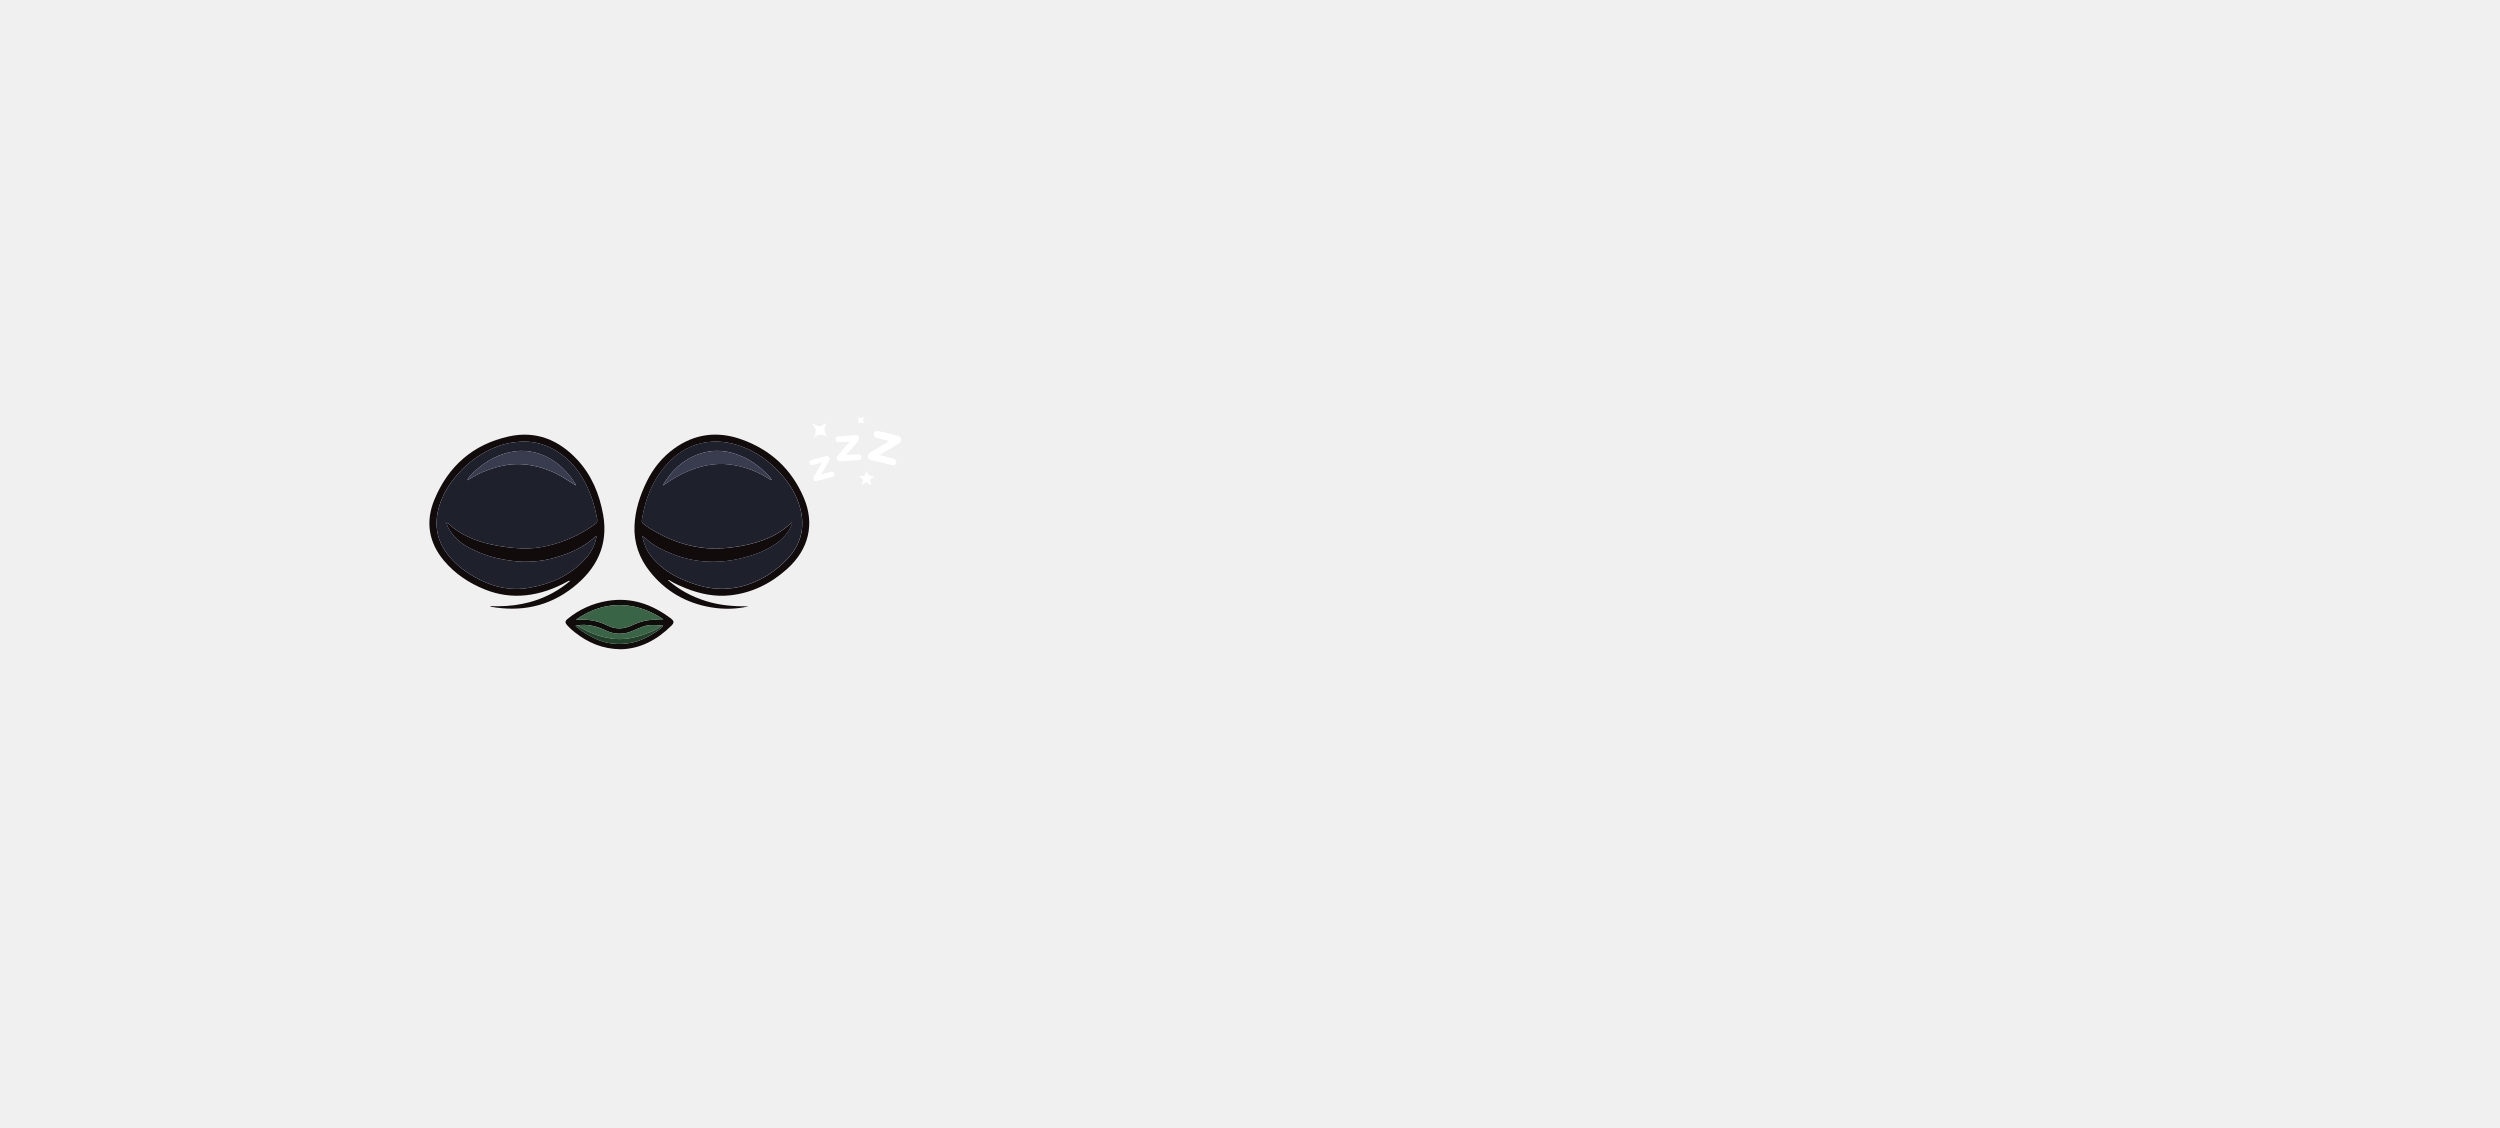
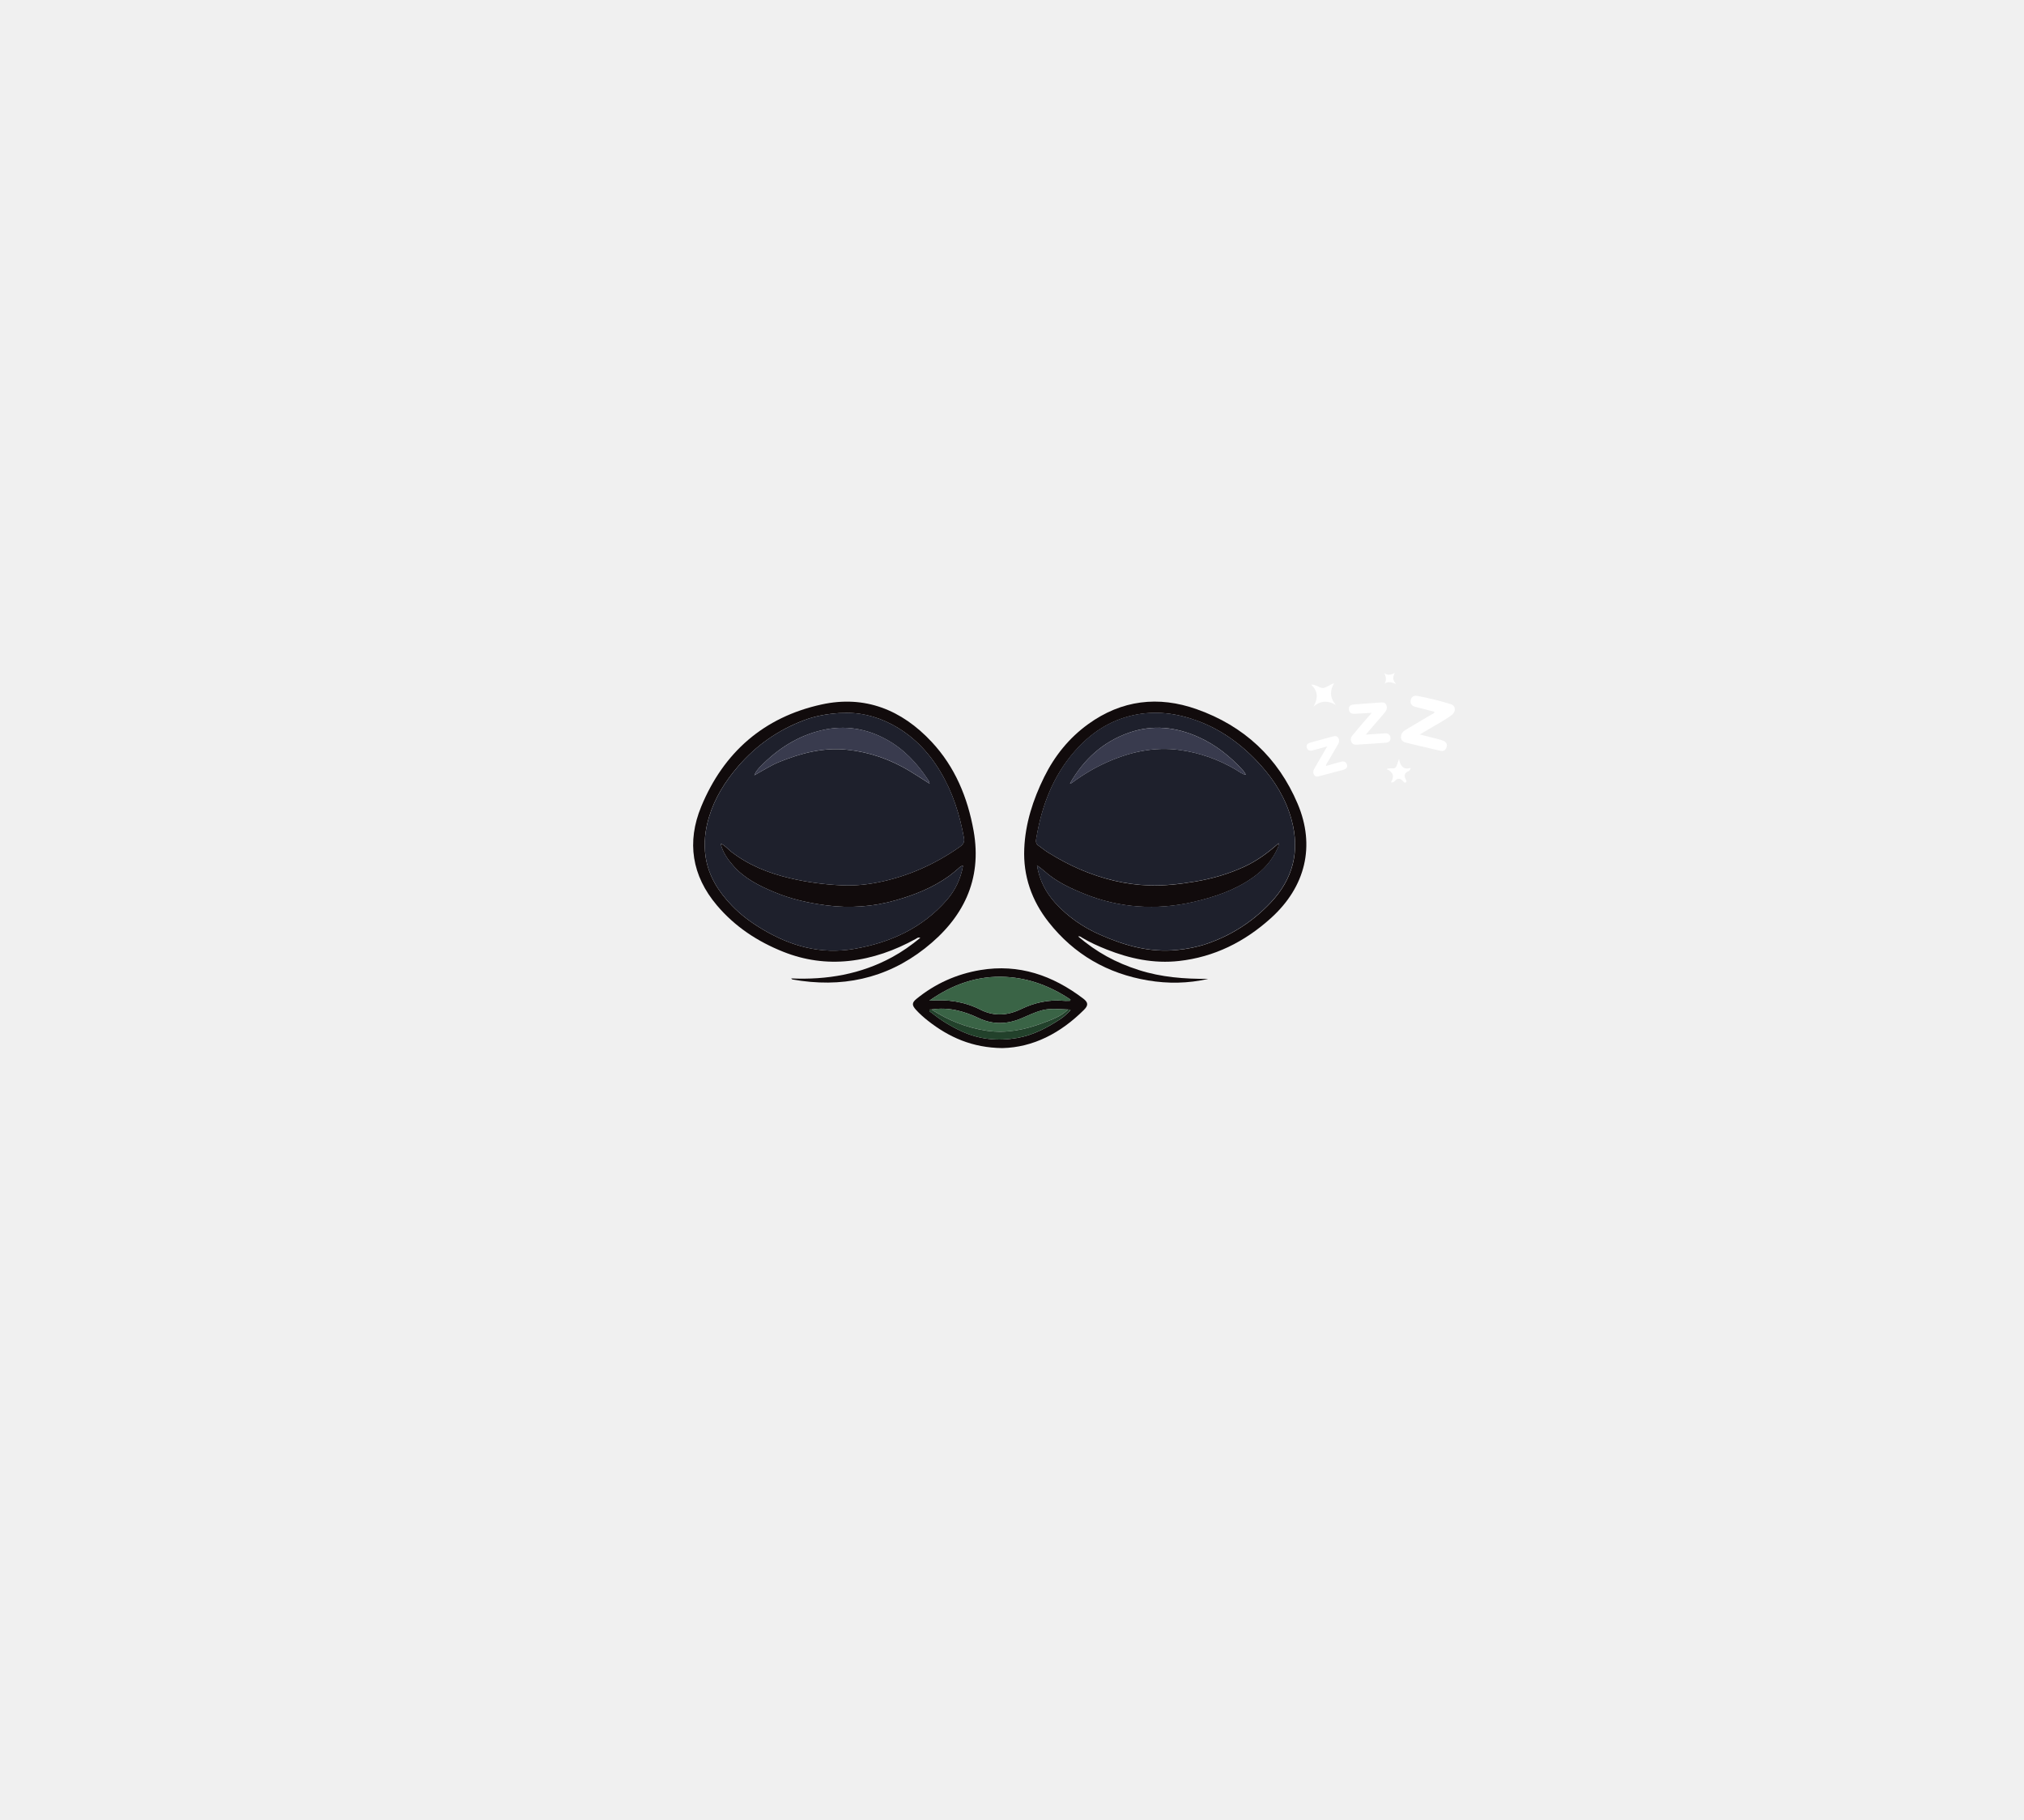
- <svg xmlns="http://www.w3.org/2000/svg" id="Sprite_Alien" viewBox="0 0 940.06 423.94">
+ <svg xmlns="http://www.w3.org/2000/svg" id="Sprite_Alien" viewBox="0 0 471.47 423.94">
  <defs>
    <style>
      .cls-1 {
        fill: #1e202c;
      }

      .cls-1, .cls-2, .cls-3, .cls-4, .cls-5, .cls-6 {
        stroke-width: 0px;
      }

      .cls-2 {
        fill: #22412b;
      }

      .cls-3 {
        fill: #110b0c;
      }

      .cls-4 {
        fill: #fff;
      }

      .cls-5 {
        fill: #3a6446;
      }

      .cls-6 {
        fill: #393b4e;
      }
    </style>
  </defs>
-   <g id="E5">
-     <g>
-       <path class="cls-3" d="M281.39,228.03c-4.64,1.06-9.31,1.13-13.97.35-9.43-1.58-17.23-6.06-23.15-13.58-3.93-4.99-5.96-10.74-5.68-17.12.25-5.88,2.04-11.4,4.63-16.66,2.43-4.93,5.8-9.12,10.27-12.35,7.79-5.62,16.34-6.63,25.27-3.47,10.99,3.89,18.95,11.26,23.51,22.02,4.16,9.81,1.86,19.35-6.24,26.66-6.1,5.51-13.18,9.06-21.41,9.97-5.83.65-11.42-.53-16.83-2.68-1.97-.78-3.9-1.65-5.72-2.74-.28-.16-.53-.43-.92-.29,4.31,3.67,8.7,6.09,14.16,7.83,5.23,1.67,10.62,2.08,16.08,2.04ZM297.87,196.39h0c.04.42-.07.8-.25,1.19-1.27,2.88-3.31,5.11-5.86,6.9-4.15,2.92-8.86,4.48-13.75,5.62-4.28,1-8.62,1.35-12.97,1.04-4.27-.31-8.44-1.3-12.42-2.91-3.35-1.35-6.63-2.88-9.36-5.34-.48-.43-1.02-.8-1.7-1.32.57,3.51,2.06,6.34,4.27,8.77,2.94,3.24,6.47,5.67,10.49,7.43,5.69,2.5,11.49,4.16,17.81,3.53,2.39-.24,4.71-.67,6.96-1.44,5.74-1.96,10.71-5.15,14.89-9.57,5.24-5.55,6.89-11.98,4.88-19.34-1.32-4.84-3.86-9.02-7.19-12.71-4.12-4.57-8.93-8.2-14.77-10.34-4.87-1.79-9.85-2.43-14.97-1.28-5.5,1.23-9.92,4.19-13.6,8.41-5.04,5.77-7.62,12.59-8.89,20.01-.11.62-.3,1.39.39,1.87.79.55,1.52,1.19,2.35,1.7,2.42,1.49,4.9,2.84,7.51,3.95,5.11,2.17,10.42,3.51,15.98,3.69,3.57.12,7.12-.29,10.64-.88,4.02-.67,7.89-1.78,11.6-3.5,2.97-1.38,5.56-3.3,7.98-5.46Z" />
-       <path class="cls-3" d="M184.29,227.91c8.36.37,16.24-.98,23.54-4.96,2.31-1.26,4.45-2.76,6.55-4.5-.56-.19-.79.11-1.07.26-4.87,2.69-10.04,4.54-15.58,5.13-5.23.55-10.34-.17-15.24-2.12-6.02-2.39-11.3-5.87-15.5-10.84-5.84-6.91-7.05-14.75-3.65-22.99,5.22-12.65,14.6-20.85,28.03-23.79,10.11-2.22,18.68,1.25,25.64,8.7,5.46,5.84,8.39,12.97,9.78,20.72,2.05,11.48-2.47,20.42-11.33,27.38-9.12,7.16-19.54,9.28-30.88,7.25-.06-.01-.11-.09-.29-.24ZM167.88,196.51c1.04.44,1.65,1.27,2.44,1.88,4.05,3.14,8.66,4.99,13.62,6.16,4.06.96,8.17,1.51,12.33,1.68,3.14.13,6.24-.23,9.29-.91,6.52-1.45,12.48-4.18,17.93-8,.66-.46,1.25-1.02,1.07-2.03-.98-5.5-2.64-10.75-5.53-15.57-2.79-4.66-6.47-8.45-11.3-10.99-3.81-2-7.86-2.93-12.23-2.63-2.85.2-5.59.67-8.25,1.68-6,2.27-11.08,5.83-15.29,10.7-3.05,3.54-5.47,7.38-6.82,11.88-.91,3.02-1.24,6.1-.78,9.22.67,4.48,3.01,8.12,6.07,11.32,2.06,2.16,4.46,3.93,7.02,5.47,6.65,4,13.73,6.01,21.52,4.66,8.41-1.46,15.85-4.82,21.56-11.36,1.97-2.26,3.25-4.94,3.79-7.98-.54,0-.78.35-1.09.61-.71.6-1.41,1.22-2.16,1.76-3.74,2.69-7.94,4.36-12.33,5.62-5.37,1.55-10.84,1.92-16.34,1.2-4.12-.54-8.2-1.46-12.05-3.08-3.51-1.47-6.93-3.16-9.51-6.1-1.31-1.5-2.49-3.11-2.97-5.19Z" />
-       <path class="cls-3" d="M233.49,244.14c-7-.08-12.44-2.52-17.35-6.38-1-.79-1.95-1.63-2.8-2.57-.94-1.04-.94-1.63.14-2.51,4.37-3.56,9.35-5.79,14.89-6.72,8.99-1.5,16.84,1.25,23.94,6.63,1.2.91,1.24,1.6.17,2.66-5.43,5.41-11.82,8.73-18.99,8.89ZM248.78,235.15c-2.07-.06-4.15-.36-6.2.22-1.58.45-3.06,1.15-4.56,1.8-3.36,1.45-6.71,1.56-10.04-.02-3.5-1.66-7.1-2.62-11-2-.15,0-.4-.03-.43.03-.21.43.24.56.45.73,2.15,1.74,4.5,3.17,7.02,4.33,4.17,1.92,8.53,2.31,12.99,1.53,3.69-.65,6.95-2.38,10.05-4.43.74-.49,1.4-1.11,2.04-1.73.58-.55,0-.43-.31-.45ZM249.29,233.12c.02-.1.04-.2.07-.29-4.56-3.05-9.55-4.98-15.08-5.27-6.58-.35-12.45,1.76-17.8,5.53,4.17-.35,8.14.2,11.88,2.09,3.16,1.6,6.28,1.42,9.45-.11,3.13-1.51,6.45-2.27,9.97-1.95.5.05,1.01,0,1.51,0Z" />
-       <path class="cls-4" d="M334.21,165.82c-1.53-.4-3.01-.78-4.48-1.16-.86-.22-1.3-.74-1.11-1.63.19-.89.89-1.05,1.65-.91,2.59.5,5.16,1.12,7.68,1.91,1.18.36,1.27,1.74.17,2.57-.89.67-1.87,1.22-2.83,1.8-1.46.88-2.94,1.73-4.56,2.68,1.58.4,3.02.77,4.45,1.14.39.1.79.21,1.15.39.56.28.83.76.65,1.38-.18.65-.62,1.05-1.32.92-.95-.18-1.88-.43-2.82-.65-1.7-.4-3.4-.79-5.1-1.22-.61-.15-1.29-.34-1.38-1.11-.1-.82.29-1.46.98-1.87,2.01-1.21,4.03-2.39,6.04-3.59.27-.16.63-.22.82-.63Z" />
-       <path class="cls-4" d="M318.17,171.12c1.63-.11,3-.19,4.38-.29.73-.05,1.25.19,1.34.99.09.84-.45,1.14-1.15,1.19-2.23.17-4.47.31-6.7.45-.51.03-.97-.08-1.23-.59-.27-.53-.18-1.04.16-1.47.79-.99,1.62-1.95,2.44-2.92.65-.76,1.31-1.5,2.12-2.43-1.34.07-2.47.13-3.59.2-.78.05-1.59.08-1.72-.94-.14-1.06.65-1.18,1.45-1.24,1.9-.14,3.8-.29,5.69-.42.59-.04,1.26-.15,1.56.55.3.68.07,1.3-.41,1.85-1.3,1.49-2.58,2.99-3.87,4.49-.11.13-.22.26-.48.57Z" />
-       <path class="cls-4" d="M309.14,173.87c-1.28.35-2.32.63-3.35.92-.63.18-1.15.03-1.37-.6-.24-.69.22-1.05.81-1.22,1.75-.49,3.51-.97,5.27-1.43.44-.12.92-.14,1.21.32.31.48.26,1.01-.01,1.48-.77,1.35-1.58,2.69-2.35,4.04-.18.31-.47.57-.47,1.04,1.16-.32,2.3-.63,3.42-.96.68-.2,1.23-.07,1.45.62.24.75-.29,1.09-.92,1.26-1.79.48-3.59.94-5.38,1.43-.49.13-.95.28-1.31-.22-.35-.48-.28-.98,0-1.47.85-1.48,1.71-2.96,2.57-4.44.11-.19.23-.38.46-.77Z" />
-       <path class="cls-4" d="M305.98,164.56c1.04-1.84,1.13-3.48-.57-5.09,1.27-.05,2,.91,2.84.78.82-.13,1.56-.77,2.53-1.14-1.03,1.77-1.04,3.41.38,5.08-1.84-1.03-3.5-1.04-5.17.37Z" />
-       <path class="cls-4" d="M328.62,178.87c-.12.56-.37.69-.59.79-.84.39-1.02.96-.61,1.8.1.21.38.57.03.79-.27.17-.49-.12-.65-.3-.62-.69-1.22-.73-1.88-.05-.19.19-.39.46-.91.31.88-1.31.53-2.36-1.02-3.06.84-.38,1.63.05,2.04-.33.41-.38.49-1.1.86-2.03.32,1.71,1.05,2.59,2.74,2.09Z" />
-       <path class="cls-4" d="M322.45,156.82c.85.57,1.62.38,2.46-.07-.47.85-.6,1.63.31,2.57-1.07-.37-1.86-.69-2.69-.06.47-.85.35-1.62-.08-2.44Z" />
-       <path class="cls-1" d="M297.87,196.39c-2.43,2.16-5.01,4.08-7.98,5.46-3.71,1.72-7.58,2.83-11.6,3.5-3.52.58-7.07,1-10.64.88-5.56-.19-10.87-1.53-15.98-3.69-2.61-1.11-5.09-2.46-7.51-3.95-.83-.51-1.55-1.15-2.35-1.7-.68-.47-.49-1.25-.39-1.87,1.28-7.41,3.86-14.24,8.89-20.01,3.68-4.22,8.1-7.18,13.6-8.41,5.12-1.14,10.1-.5,14.97,1.28,5.84,2.14,10.65,5.78,14.77,10.34,3.33,3.69,5.87,7.87,7.19,12.71,2.01,7.36.36,13.79-4.88,19.34-4.18,4.42-9.15,7.61-14.89,9.57-2.25.77-4.57,1.2-6.96,1.44-6.32.63-12.13-1.04-17.81-3.53-4.02-1.77-7.55-4.2-10.49-7.43-2.21-2.43-3.7-5.26-4.27-8.77.68.53,1.22.89,1.7,1.32,2.73,2.47,6.01,3.99,9.36,5.34,3.98,1.61,8.15,2.6,12.42,2.91,4.35.31,8.69-.04,12.97-1.04,4.89-1.14,9.6-2.7,13.75-5.62,2.54-1.79,4.58-4.02,5.86-6.9.17-.39.28-.77.25-1.19.02-.03.03-.06.05-.09-.02.03-.03.06-.05.09ZM249.23,182.5c.14-.04.31-.04.42-.12,2.58-1.91,5.32-3.56,8.25-4.86,5.39-2.39,11.01-3.63,16.91-2.82,4.64.64,9.01,2.19,13.07,4.57.76.45,1.45,1.07,2.37,1.21.03.02.06.04.09.06-.03-.02-.06-.03-.1-.05-.23-.34-.41-.71-.68-1.01-2.98-3.29-6.38-6.01-10.47-7.83-5.23-2.32-10.59-2.89-16.03-1-6.13,2.12-10.63,6.25-13.82,11.85-.02.03-.03.06-.05.09.02-.03.03-.06.05-.09Z" />
-       <path class="cls-1" d="M167.88,196.51c.48,2.08,1.66,3.68,2.97,5.19,2.57,2.94,5.99,4.63,9.51,6.1,3.85,1.62,7.93,2.54,12.05,3.08,5.5.72,10.97.35,16.34-1.2,4.39-1.26,8.6-2.93,12.33-5.62.75-.54,1.45-1.16,2.16-1.76.31-.26.55-.61,1.09-.61-.54,3.04-1.82,5.72-3.79,7.98-5.71,6.54-13.15,9.9-21.56,11.36-7.79,1.36-14.87-.66-21.52-4.66-2.56-1.54-4.96-3.31-7.02-5.47-3.06-3.2-5.41-6.84-6.07-11.32-.47-3.12-.13-6.19.78-9.22,1.35-4.5,3.77-8.34,6.82-11.88,4.2-4.88,9.29-8.43,15.29-10.7,2.65-1.01,5.4-1.48,8.25-1.68,4.37-.31,8.42.63,12.23,2.63,4.83,2.54,8.51,6.33,11.3,10.99,2.89,4.81,4.55,10.07,5.53,15.57.18,1.02-.41,1.57-1.07,2.03-5.46,3.82-11.42,6.55-17.93,8-3.05.68-6.16,1.04-9.29.91-4.16-.17-8.26-.72-12.33-1.68-4.95-1.17-9.57-3.02-13.62-6.16-.78-.61-1.39-1.44-2.44-1.88ZM216.51,182.51s.07.06.1.09c-.03-.03-.06-.07-.09-.1-.01-.35-.2-.64-.39-.91-2.52-3.81-5.58-7.09-9.61-9.31-4.7-2.6-9.75-3.41-14.99-2.2-5.63,1.29-10.33,4.31-14.34,8.42-.54.55-1.08,1.12-1.48,2.09,2.07-1.14,3.84-2.3,5.81-3.1,5.08-2.06,10.26-3.43,15.84-2.84,5.25.55,10.06,2.26,14.55,4.96,1.55.94,3.06,1.94,4.59,2.91Z" />
-       <path class="cls-5" d="M249.29,233.12c-.5,0-1.01.04-1.51,0-3.52-.33-6.83.44-9.97,1.95-3.16,1.53-6.29,1.7-9.45.11-3.74-1.89-7.71-2.44-11.88-2.09,5.35-3.77,11.22-5.88,17.8-5.53,5.53.3,10.52,2.22,15.08,5.27-.02.1-.04.2-.07.29Z" />
-       <path class="cls-5" d="M216.97,235.15c3.9-.62,7.51.35,11,2,3.33,1.58,6.68,1.47,10.04.02,1.5-.65,2.98-1.35,4.56-1.8,2.05-.58,4.13-.28,6.2-.22-1.62,1.64-3.74,2.35-5.83,3.13-4.23,1.59-8.52,2.49-13.09,1.81-4.69-.69-8.94-2.39-12.88-4.95Z" />
-       <path class="cls-2" d="M216.97,235.15c3.94,2.56,8.2,4.26,12.88,4.95,4.57.67,8.86-.22,13.09-1.81,2.09-.78,4.21-1.49,5.83-3.13.3.02.89-.1.31.45-.64.62-1.3,1.24-2.04,1.73-3.09,2.05-6.36,3.79-10.05,4.43-4.45.78-8.82.39-12.99-1.53-2.52-1.16-4.86-2.59-7.02-4.33-.21-.17-.65-.29-.45-.73.03-.06.28-.02.43-.03Z" />
-       <path class="cls-6" d="M290.25,180.49c-.92-.14-1.61-.76-2.37-1.21-4.06-2.39-8.42-3.93-13.07-4.57-5.91-.82-11.53.43-16.91,2.82-2.93,1.3-5.68,2.95-8.25,4.86-.11.08-.28.08-.42.12h0c3.19-5.59,7.69-9.73,13.82-11.85,5.44-1.88,10.81-1.32,16.03,1,4.09,1.82,7.5,4.53,10.47,7.83.27.3.46.67.68,1.01h0Z" />
-       <path class="cls-3" d="M297.87,196.39s.03-.06.05-.09c-.02.03-.03.06-.05.09h0Z" />
-       <path class="cls-6" d="M249.23,182.5s-.03.06-.05.09c.02-.03.03-.06.05-.09,0,0,0,0,0,0Z" />
-       <path class="cls-6" d="M290.25,180.49s.06.03.1.05c-.03-.02-.06-.04-.09-.06,0,0,0,0,0,0Z" />
-       <path class="cls-6" d="M216.51,182.51c-1.53-.97-3.04-1.98-4.59-2.91-4.49-2.71-9.3-4.41-14.55-4.96-5.58-.59-10.76.78-15.84,2.84-1.97.8-3.74,1.95-5.81,3.1.39-.96.94-1.54,1.48-2.09,4.02-4.1,8.71-7.12,14.34-8.42,5.24-1.2,10.28-.39,14.99,2.2,4.03,2.23,7.09,5.51,9.61,9.31.18.28.37.56.39.91h0Z" />
-       <path class="cls-6" d="M216.52,182.5s.06.07.09.1c-.03-.03-.07-.06-.1-.09,0,0,0,0,0,0Z" />
+   <g id="Faces_ALIEN">
+     <g id="E5">
+       <g>
+         <path class="cls-3" d="M281.39,228.03c-4.64,1.06-9.31,1.13-13.97.35-9.43-1.58-17.23-6.06-23.15-13.58-3.93-4.99-5.96-10.74-5.68-17.12.25-5.88,2.04-11.4,4.63-16.66,2.43-4.93,5.8-9.12,10.27-12.35,7.79-5.62,16.34-6.63,25.27-3.47,10.99,3.89,18.95,11.26,23.51,22.02,4.16,9.81,1.86,19.35-6.24,26.66-6.1,5.51-13.18,9.06-21.41,9.97-5.83.65-11.42-.53-16.83-2.68-1.97-.78-3.9-1.65-5.72-2.74-.28-.16-.53-.43-.92-.29,4.31,3.67,8.7,6.09,14.16,7.83,5.23,1.67,10.62,2.08,16.08,2.04ZM297.87,196.39h0c.04.42-.07.8-.25,1.19-1.27,2.88-3.31,5.11-5.86,6.9-4.15,2.92-8.86,4.48-13.75,5.62-4.28,1-8.62,1.35-12.97,1.04-4.27-.31-8.44-1.3-12.42-2.91-3.35-1.35-6.63-2.88-9.36-5.34-.48-.43-1.02-.8-1.7-1.32.57,3.51,2.06,6.34,4.27,8.77,2.94,3.24,6.47,5.67,10.49,7.43,5.69,2.5,11.49,4.16,17.81,3.53,2.39-.24,4.71-.67,6.96-1.44,5.74-1.96,10.71-5.15,14.89-9.57,5.24-5.55,6.89-11.98,4.88-19.34-1.32-4.84-3.86-9.02-7.19-12.71-4.12-4.57-8.93-8.2-14.77-10.34-4.87-1.79-9.85-2.43-14.97-1.28-5.5,1.23-9.92,4.19-13.6,8.41-5.04,5.77-7.62,12.59-8.89,20.01-.11.62-.3,1.39.39,1.87.79.55,1.52,1.19,2.35,1.7,2.42,1.49,4.9,2.84,7.51,3.95,5.11,2.17,10.42,3.51,15.98,3.69,3.57.12,7.12-.29,10.64-.88,4.02-.67,7.89-1.78,11.6-3.5,2.97-1.38,5.56-3.3,7.98-5.46Z" />
+         <path class="cls-3" d="M184.29,227.91c8.36.37,16.24-.98,23.54-4.96,2.31-1.26,4.45-2.76,6.55-4.5-.56-.19-.79.11-1.07.26-4.87,2.69-10.04,4.54-15.58,5.13-5.23.55-10.34-.17-15.24-2.12-6.02-2.39-11.3-5.87-15.5-10.84-5.84-6.91-7.05-14.75-3.65-22.99,5.22-12.65,14.6-20.85,28.03-23.79,10.11-2.22,18.68,1.25,25.64,8.7,5.46,5.84,8.39,12.97,9.78,20.72,2.05,11.48-2.47,20.42-11.33,27.38-9.12,7.16-19.54,9.28-30.88,7.25-.06-.01-.11-.09-.29-.24ZM167.88,196.51c1.04.44,1.65,1.27,2.44,1.88,4.05,3.14,8.66,4.99,13.62,6.16,4.06.96,8.17,1.51,12.33,1.68,3.14.13,6.24-.23,9.29-.91,6.52-1.45,12.48-4.18,17.93-8,.66-.46,1.25-1.02,1.07-2.03-.98-5.5-2.64-10.75-5.53-15.57-2.79-4.66-6.47-8.45-11.3-10.99-3.81-2-7.86-2.93-12.23-2.63-2.85.2-5.59.67-8.25,1.68-6,2.27-11.08,5.83-15.29,10.7-3.05,3.54-5.47,7.38-6.82,11.88-.91,3.02-1.24,6.1-.78,9.22.67,4.48,3.01,8.12,6.07,11.32,2.06,2.16,4.46,3.93,7.02,5.47,6.65,4,13.73,6.01,21.52,4.66,8.41-1.46,15.85-4.82,21.56-11.36,1.97-2.26,3.25-4.94,3.79-7.98-.54,0-.78.35-1.09.61-.71.6-1.41,1.22-2.16,1.76-3.74,2.69-7.94,4.36-12.33,5.62-5.37,1.55-10.84,1.92-16.34,1.2-4.12-.54-8.2-1.46-12.05-3.08-3.51-1.47-6.93-3.16-9.51-6.1-1.31-1.5-2.49-3.11-2.97-5.19Z" />
+         <path class="cls-3" d="M233.49,244.14c-7-.08-12.44-2.52-17.35-6.38-1-.79-1.95-1.63-2.8-2.57-.94-1.04-.94-1.63.14-2.51,4.37-3.56,9.35-5.79,14.89-6.72,8.99-1.5,16.84,1.25,23.94,6.63,1.2.91,1.24,1.6.17,2.66-5.43,5.41-11.82,8.73-18.99,8.89ZM248.78,235.15c-2.07-.06-4.15-.36-6.2.22-1.58.45-3.06,1.15-4.56,1.8-3.36,1.45-6.71,1.56-10.04-.02-3.5-1.66-7.1-2.62-11-2-.15,0-.4-.03-.43.03-.21.43.24.56.45.73,2.15,1.74,4.5,3.17,7.02,4.33,4.17,1.92,8.53,2.31,12.99,1.53,3.69-.65,6.95-2.38,10.05-4.43.74-.49,1.4-1.11,2.04-1.73.58-.55,0-.43-.31-.45ZM249.29,233.12c.02-.1.04-.2.07-.29-4.56-3.05-9.55-4.98-15.08-5.27-6.58-.35-12.45,1.76-17.8,5.53,4.17-.35,8.14.2,11.88,2.09,3.16,1.6,6.28,1.42,9.45-.11,3.13-1.51,6.45-2.27,9.97-1.95.5.05,1.01,0,1.51,0Z" />
+         <path class="cls-4" d="M334.21,165.82c-1.53-.4-3.01-.78-4.48-1.16-.86-.22-1.3-.74-1.11-1.63.19-.89.89-1.05,1.65-.91,2.59.5,5.16,1.12,7.68,1.91,1.18.36,1.27,1.74.17,2.57-.89.67-1.87,1.22-2.83,1.8-1.46.88-2.94,1.73-4.56,2.68,1.58.4,3.02.77,4.45,1.14.39.1.79.21,1.15.39.56.28.83.76.65,1.38-.18.65-.62,1.05-1.32.92-.95-.18-1.88-.43-2.82-.65-1.7-.4-3.4-.79-5.1-1.22-.61-.15-1.29-.34-1.38-1.11-.1-.82.29-1.46.98-1.87,2.01-1.21,4.03-2.39,6.04-3.59.27-.16.63-.22.82-.63Z" />
+         <path class="cls-4" d="M318.17,171.12c1.63-.11,3-.19,4.38-.29.73-.05,1.25.19,1.34.99.09.84-.45,1.14-1.15,1.19-2.23.17-4.47.31-6.7.45-.51.03-.97-.08-1.23-.59-.27-.53-.18-1.04.16-1.47.79-.99,1.62-1.95,2.44-2.92.65-.76,1.31-1.5,2.12-2.43-1.34.07-2.47.13-3.59.2-.78.05-1.59.08-1.72-.94-.14-1.06.65-1.18,1.45-1.24,1.9-.14,3.8-.29,5.69-.42.59-.04,1.26-.15,1.56.55.3.68.07,1.3-.41,1.85-1.3,1.49-2.58,2.99-3.87,4.49-.11.13-.22.26-.48.57Z" />
+         <path class="cls-4" d="M309.14,173.87c-1.28.35-2.32.63-3.35.92-.63.18-1.15.03-1.37-.6-.24-.69.22-1.05.81-1.22,1.75-.49,3.51-.97,5.27-1.43.44-.12.92-.14,1.21.32.31.48.26,1.01-.01,1.48-.77,1.35-1.58,2.69-2.35,4.04-.18.31-.47.57-.47,1.04,1.16-.32,2.3-.63,3.42-.96.68-.2,1.23-.07,1.45.62.24.75-.29,1.09-.92,1.26-1.79.48-3.59.94-5.38,1.43-.49.13-.95.28-1.31-.22-.35-.48-.28-.98,0-1.47.85-1.48,1.71-2.96,2.57-4.44.11-.19.23-.38.46-.77Z" />
+         <path class="cls-4" d="M305.98,164.56c1.04-1.84,1.13-3.48-.57-5.09,1.27-.05,2,.91,2.84.78.82-.13,1.56-.77,2.53-1.14-1.03,1.77-1.04,3.41.38,5.08-1.84-1.03-3.5-1.04-5.17.37Z" />
+         <path class="cls-4" d="M328.62,178.87c-.12.56-.37.69-.59.79-.84.39-1.02.96-.61,1.8.1.21.38.57.03.79-.27.17-.49-.12-.65-.3-.62-.69-1.22-.73-1.88-.05-.19.19-.39.46-.91.31.88-1.31.53-2.36-1.02-3.06.84-.38,1.63.05,2.04-.33.41-.38.49-1.1.86-2.03.32,1.71,1.05,2.59,2.74,2.09Z" />
+         <path class="cls-4" d="M322.45,156.82c.85.57,1.62.38,2.46-.07-.47.85-.6,1.63.31,2.57-1.07-.37-1.86-.69-2.69-.06.47-.85.35-1.62-.08-2.44Z" />
+         <path class="cls-1" d="M297.87,196.39c-2.43,2.16-5.01,4.08-7.98,5.46-3.71,1.72-7.58,2.83-11.6,3.5-3.52.58-7.07,1-10.64.88-5.56-.19-10.87-1.53-15.98-3.69-2.61-1.11-5.09-2.46-7.51-3.95-.83-.51-1.55-1.15-2.35-1.7-.68-.47-.49-1.25-.39-1.87,1.28-7.41,3.86-14.24,8.89-20.01,3.68-4.22,8.1-7.18,13.6-8.41,5.12-1.14,10.1-.5,14.97,1.28,5.84,2.14,10.65,5.78,14.77,10.34,3.33,3.69,5.87,7.87,7.19,12.71,2.01,7.36.36,13.79-4.88,19.34-4.18,4.42-9.15,7.61-14.89,9.57-2.25.77-4.57,1.2-6.96,1.44-6.32.63-12.13-1.04-17.81-3.53-4.02-1.77-7.55-4.2-10.49-7.43-2.21-2.43-3.7-5.26-4.27-8.77.68.53,1.22.89,1.7,1.32,2.73,2.47,6.01,3.99,9.36,5.34,3.98,1.61,8.15,2.6,12.42,2.91,4.35.31,8.69-.04,12.97-1.04,4.89-1.14,9.6-2.7,13.75-5.62,2.54-1.79,4.58-4.02,5.86-6.9.17-.39.28-.77.25-1.19.02-.03.03-.06.05-.09-.02.03-.03.06-.05.09ZM249.23,182.5c.14-.04.31-.04.42-.12,2.58-1.91,5.32-3.56,8.25-4.86,5.39-2.39,11.01-3.63,16.91-2.82,4.64.64,9.01,2.19,13.07,4.57.76.45,1.45,1.07,2.37,1.21.03.02.06.04.09.06-.03-.02-.06-.03-.1-.05-.23-.34-.41-.71-.68-1.01-2.98-3.29-6.38-6.01-10.47-7.83-5.23-2.32-10.59-2.89-16.03-1-6.13,2.12-10.63,6.25-13.82,11.85-.02.03-.03.06-.05.09.02-.03.03-.06.05-.09Z" />
+         <path class="cls-1" d="M167.88,196.51c.48,2.08,1.66,3.68,2.97,5.19,2.57,2.94,5.99,4.63,9.51,6.1,3.85,1.62,7.93,2.54,12.05,3.08,5.5.72,10.97.35,16.34-1.2,4.39-1.26,8.6-2.93,12.33-5.62.75-.54,1.45-1.16,2.16-1.76.31-.26.55-.61,1.09-.61-.54,3.04-1.82,5.72-3.79,7.98-5.71,6.54-13.15,9.9-21.56,11.36-7.79,1.36-14.87-.66-21.52-4.66-2.56-1.54-4.96-3.31-7.02-5.47-3.06-3.2-5.41-6.84-6.07-11.32-.47-3.12-.13-6.19.78-9.22,1.35-4.5,3.77-8.34,6.82-11.88,4.2-4.88,9.29-8.43,15.29-10.7,2.65-1.01,5.4-1.48,8.25-1.68,4.37-.31,8.42.63,12.23,2.63,4.83,2.54,8.51,6.33,11.3,10.99,2.89,4.81,4.55,10.07,5.53,15.57.18,1.02-.41,1.57-1.07,2.03-5.46,3.82-11.42,6.55-17.93,8-3.05.68-6.16,1.04-9.29.91-4.16-.17-8.26-.72-12.33-1.68-4.95-1.17-9.57-3.02-13.62-6.16-.78-.61-1.39-1.44-2.44-1.88ZM216.51,182.51s.07.06.1.09c-.03-.03-.06-.07-.09-.1-.01-.35-.2-.64-.39-.91-2.52-3.81-5.58-7.09-9.61-9.31-4.7-2.6-9.75-3.41-14.99-2.2-5.63,1.29-10.33,4.31-14.34,8.42-.54.55-1.08,1.12-1.48,2.09,2.07-1.14,3.84-2.3,5.81-3.1,5.08-2.06,10.26-3.43,15.84-2.84,5.25.55,10.06,2.26,14.55,4.96,1.55.94,3.06,1.94,4.59,2.91Z" />
+         <path class="cls-5" d="M249.29,233.12c-.5,0-1.01.04-1.51,0-3.52-.33-6.83.44-9.97,1.95-3.16,1.53-6.29,1.7-9.45.11-3.74-1.89-7.71-2.44-11.88-2.09,5.35-3.77,11.22-5.88,17.8-5.53,5.53.3,10.52,2.22,15.08,5.27-.02.1-.04.2-.07.29Z" />
+         <path class="cls-5" d="M216.97,235.15c3.9-.62,7.51.35,11,2,3.33,1.58,6.68,1.47,10.04.02,1.5-.65,2.98-1.35,4.56-1.8,2.05-.58,4.13-.28,6.2-.22-1.62,1.64-3.74,2.35-5.83,3.13-4.23,1.59-8.52,2.49-13.09,1.81-4.69-.69-8.94-2.39-12.88-4.95Z" />
+         <path class="cls-2" d="M216.97,235.15c3.94,2.56,8.2,4.26,12.88,4.95,4.57.67,8.86-.22,13.09-1.81,2.09-.78,4.21-1.49,5.83-3.13.3.02.89-.1.31.45-.64.62-1.3,1.24-2.04,1.73-3.09,2.05-6.36,3.79-10.05,4.43-4.45.78-8.82.39-12.99-1.53-2.52-1.16-4.86-2.59-7.02-4.33-.21-.17-.65-.29-.45-.73.03-.06.28-.02.43-.03Z" />
+         <path class="cls-6" d="M290.25,180.49c-.92-.14-1.61-.76-2.37-1.21-4.06-2.39-8.42-3.93-13.07-4.57-5.91-.82-11.53.43-16.91,2.82-2.93,1.3-5.68,2.95-8.25,4.86-.11.08-.28.08-.42.12h0c3.19-5.59,7.69-9.73,13.82-11.85,5.44-1.88,10.81-1.32,16.03,1,4.09,1.82,7.5,4.53,10.47,7.83.27.3.46.67.68,1.01h0Z" />
+         <path class="cls-3" d="M297.87,196.39s.03-.06.05-.09c-.02.03-.03.06-.05.09h0Z" />
+         <path class="cls-6" d="M249.23,182.5s-.03.06-.05.09c.02-.03.03-.06.05-.09,0,0,0,0,0,0Z" />
+         <path class="cls-6" d="M290.25,180.49s.06.03.1.05c-.03-.02-.06-.04-.09-.06,0,0,0,0,0,0Z" />
+         <path class="cls-6" d="M216.51,182.51c-1.53-.97-3.04-1.98-4.59-2.91-4.49-2.71-9.3-4.41-14.55-4.96-5.58-.59-10.76.78-15.84,2.84-1.97.8-3.74,1.95-5.81,3.1.39-.96.94-1.54,1.48-2.09,4.02-4.1,8.71-7.12,14.34-8.42,5.24-1.2,10.28-.39,14.99,2.2,4.03,2.23,7.09,5.51,9.61,9.31.18.28.37.56.39.91h0Z" />
+         <path class="cls-6" d="M216.52,182.5s.06.07.09.1c-.03-.03-.07-.06-.1-.09,0,0,0,0,0,0Z" />
+       </g>
    </g>
  </g>
</svg>
